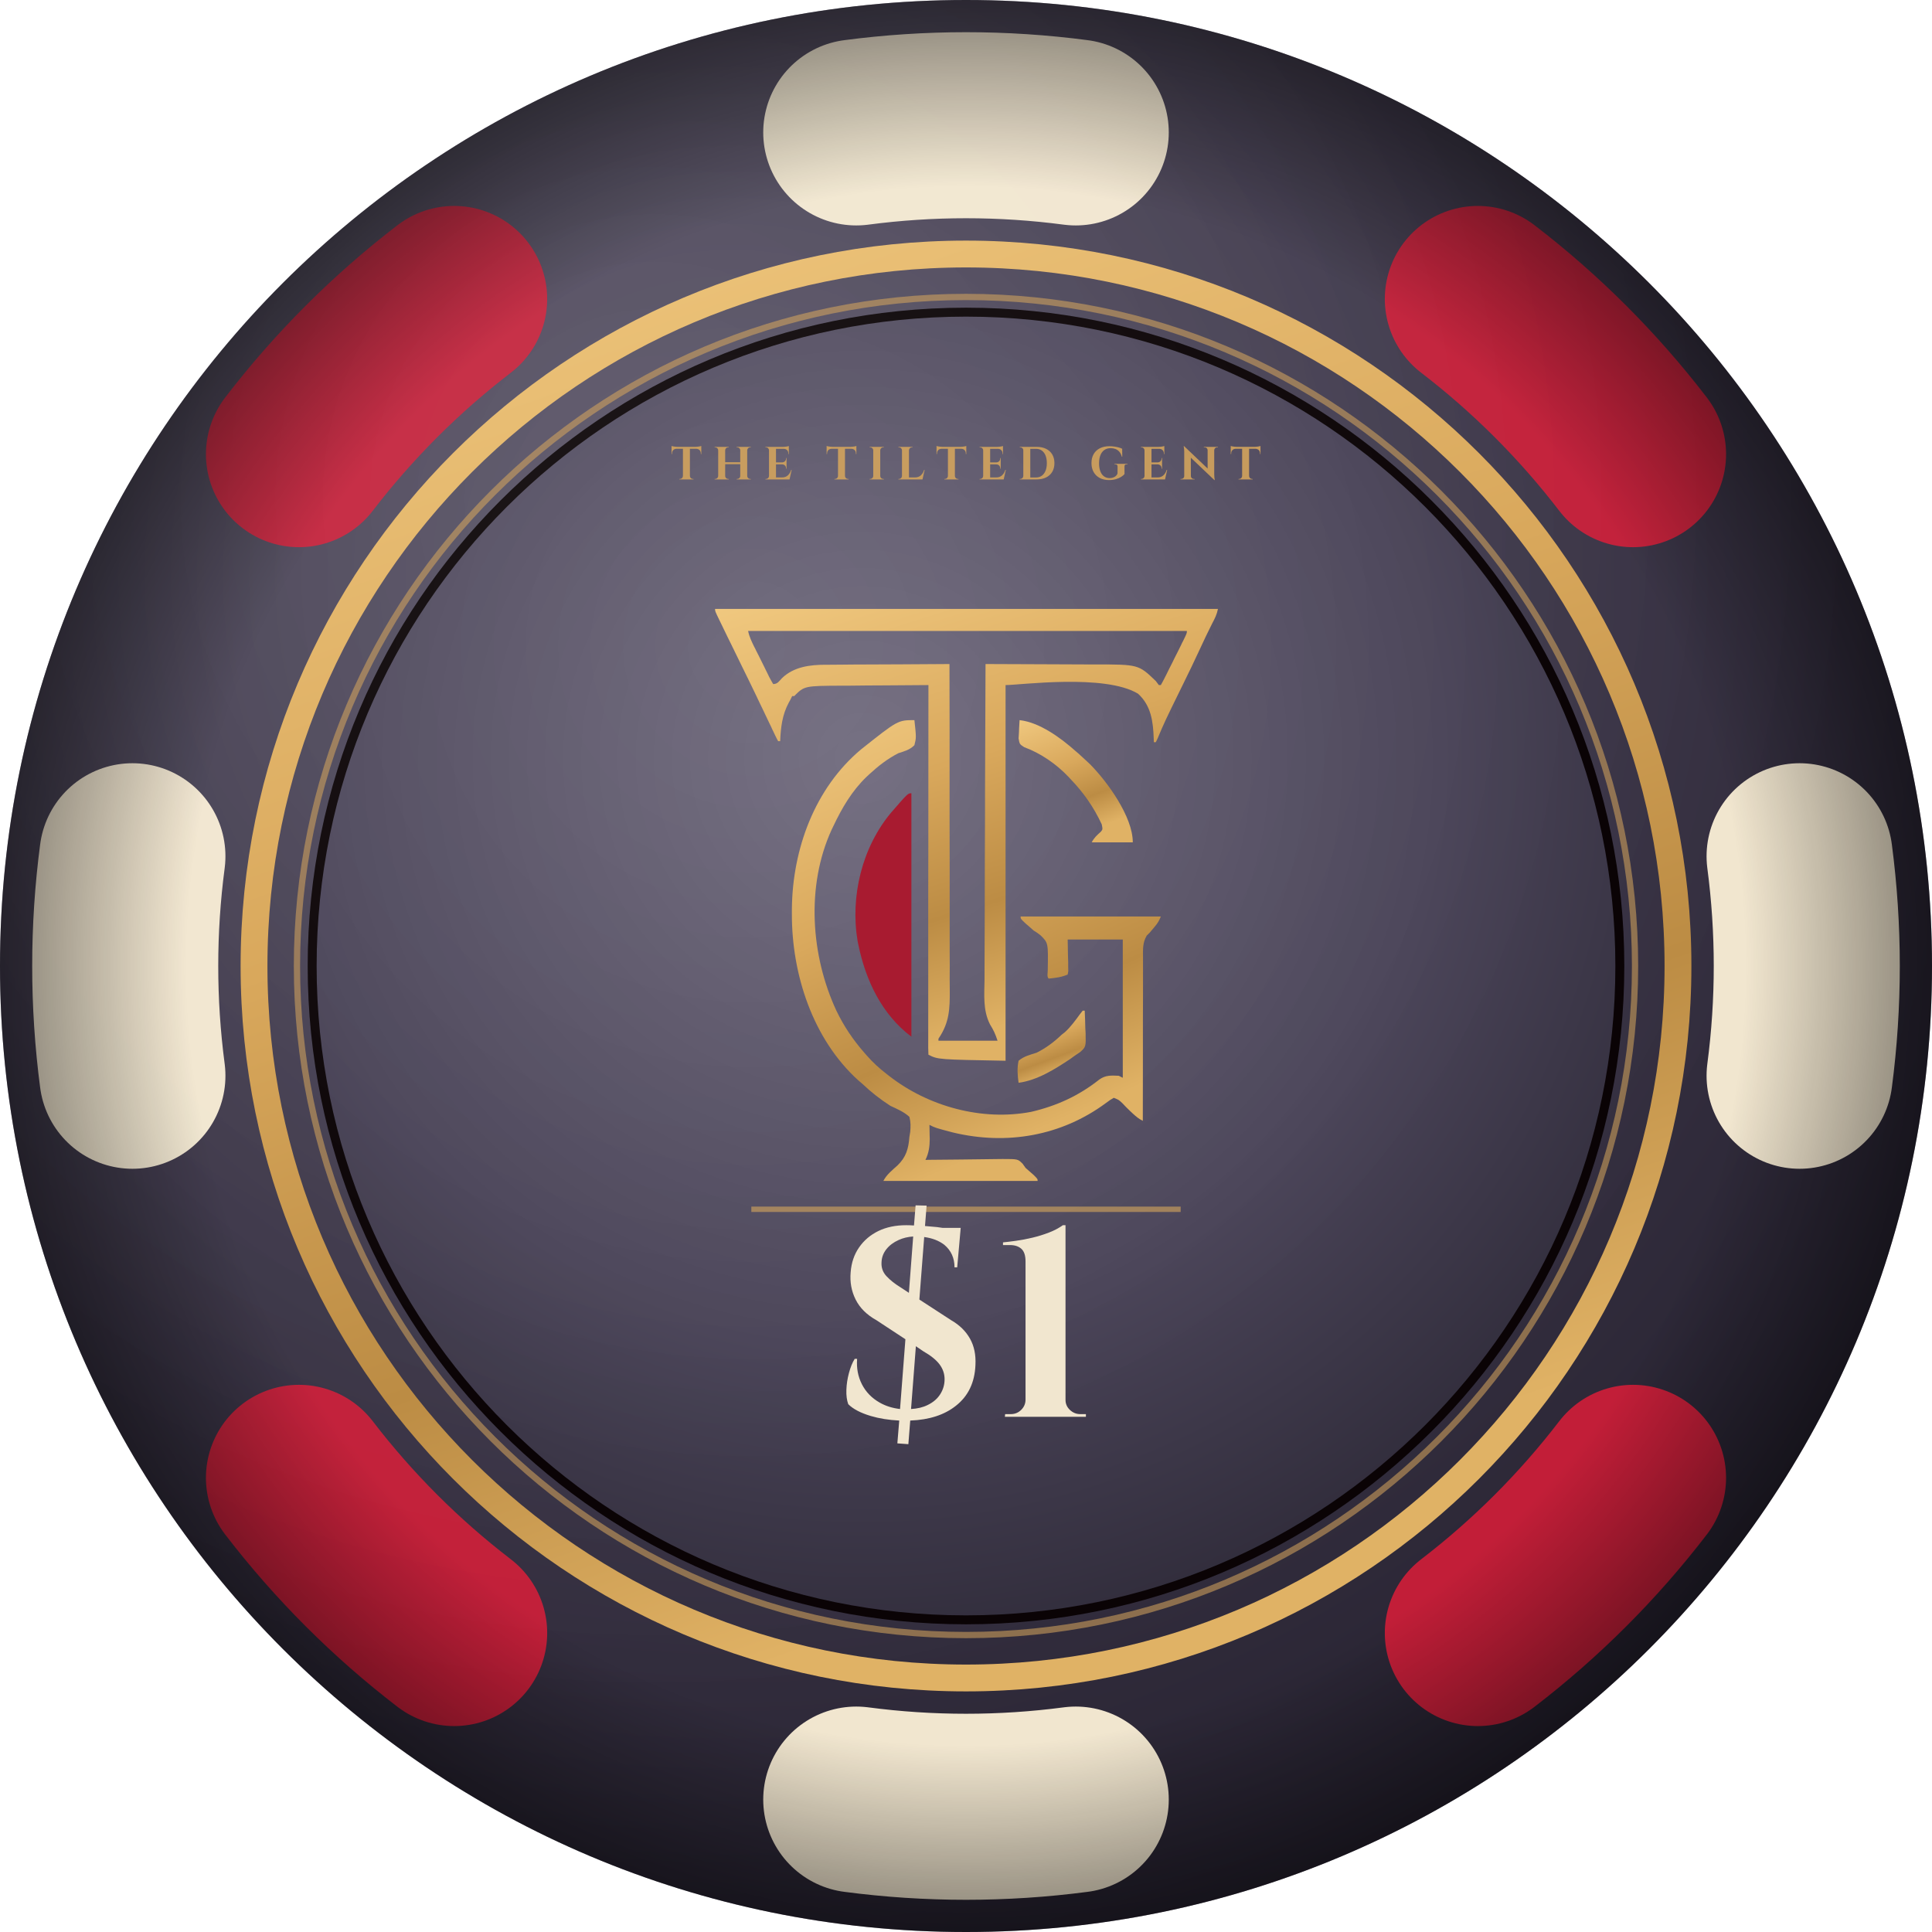
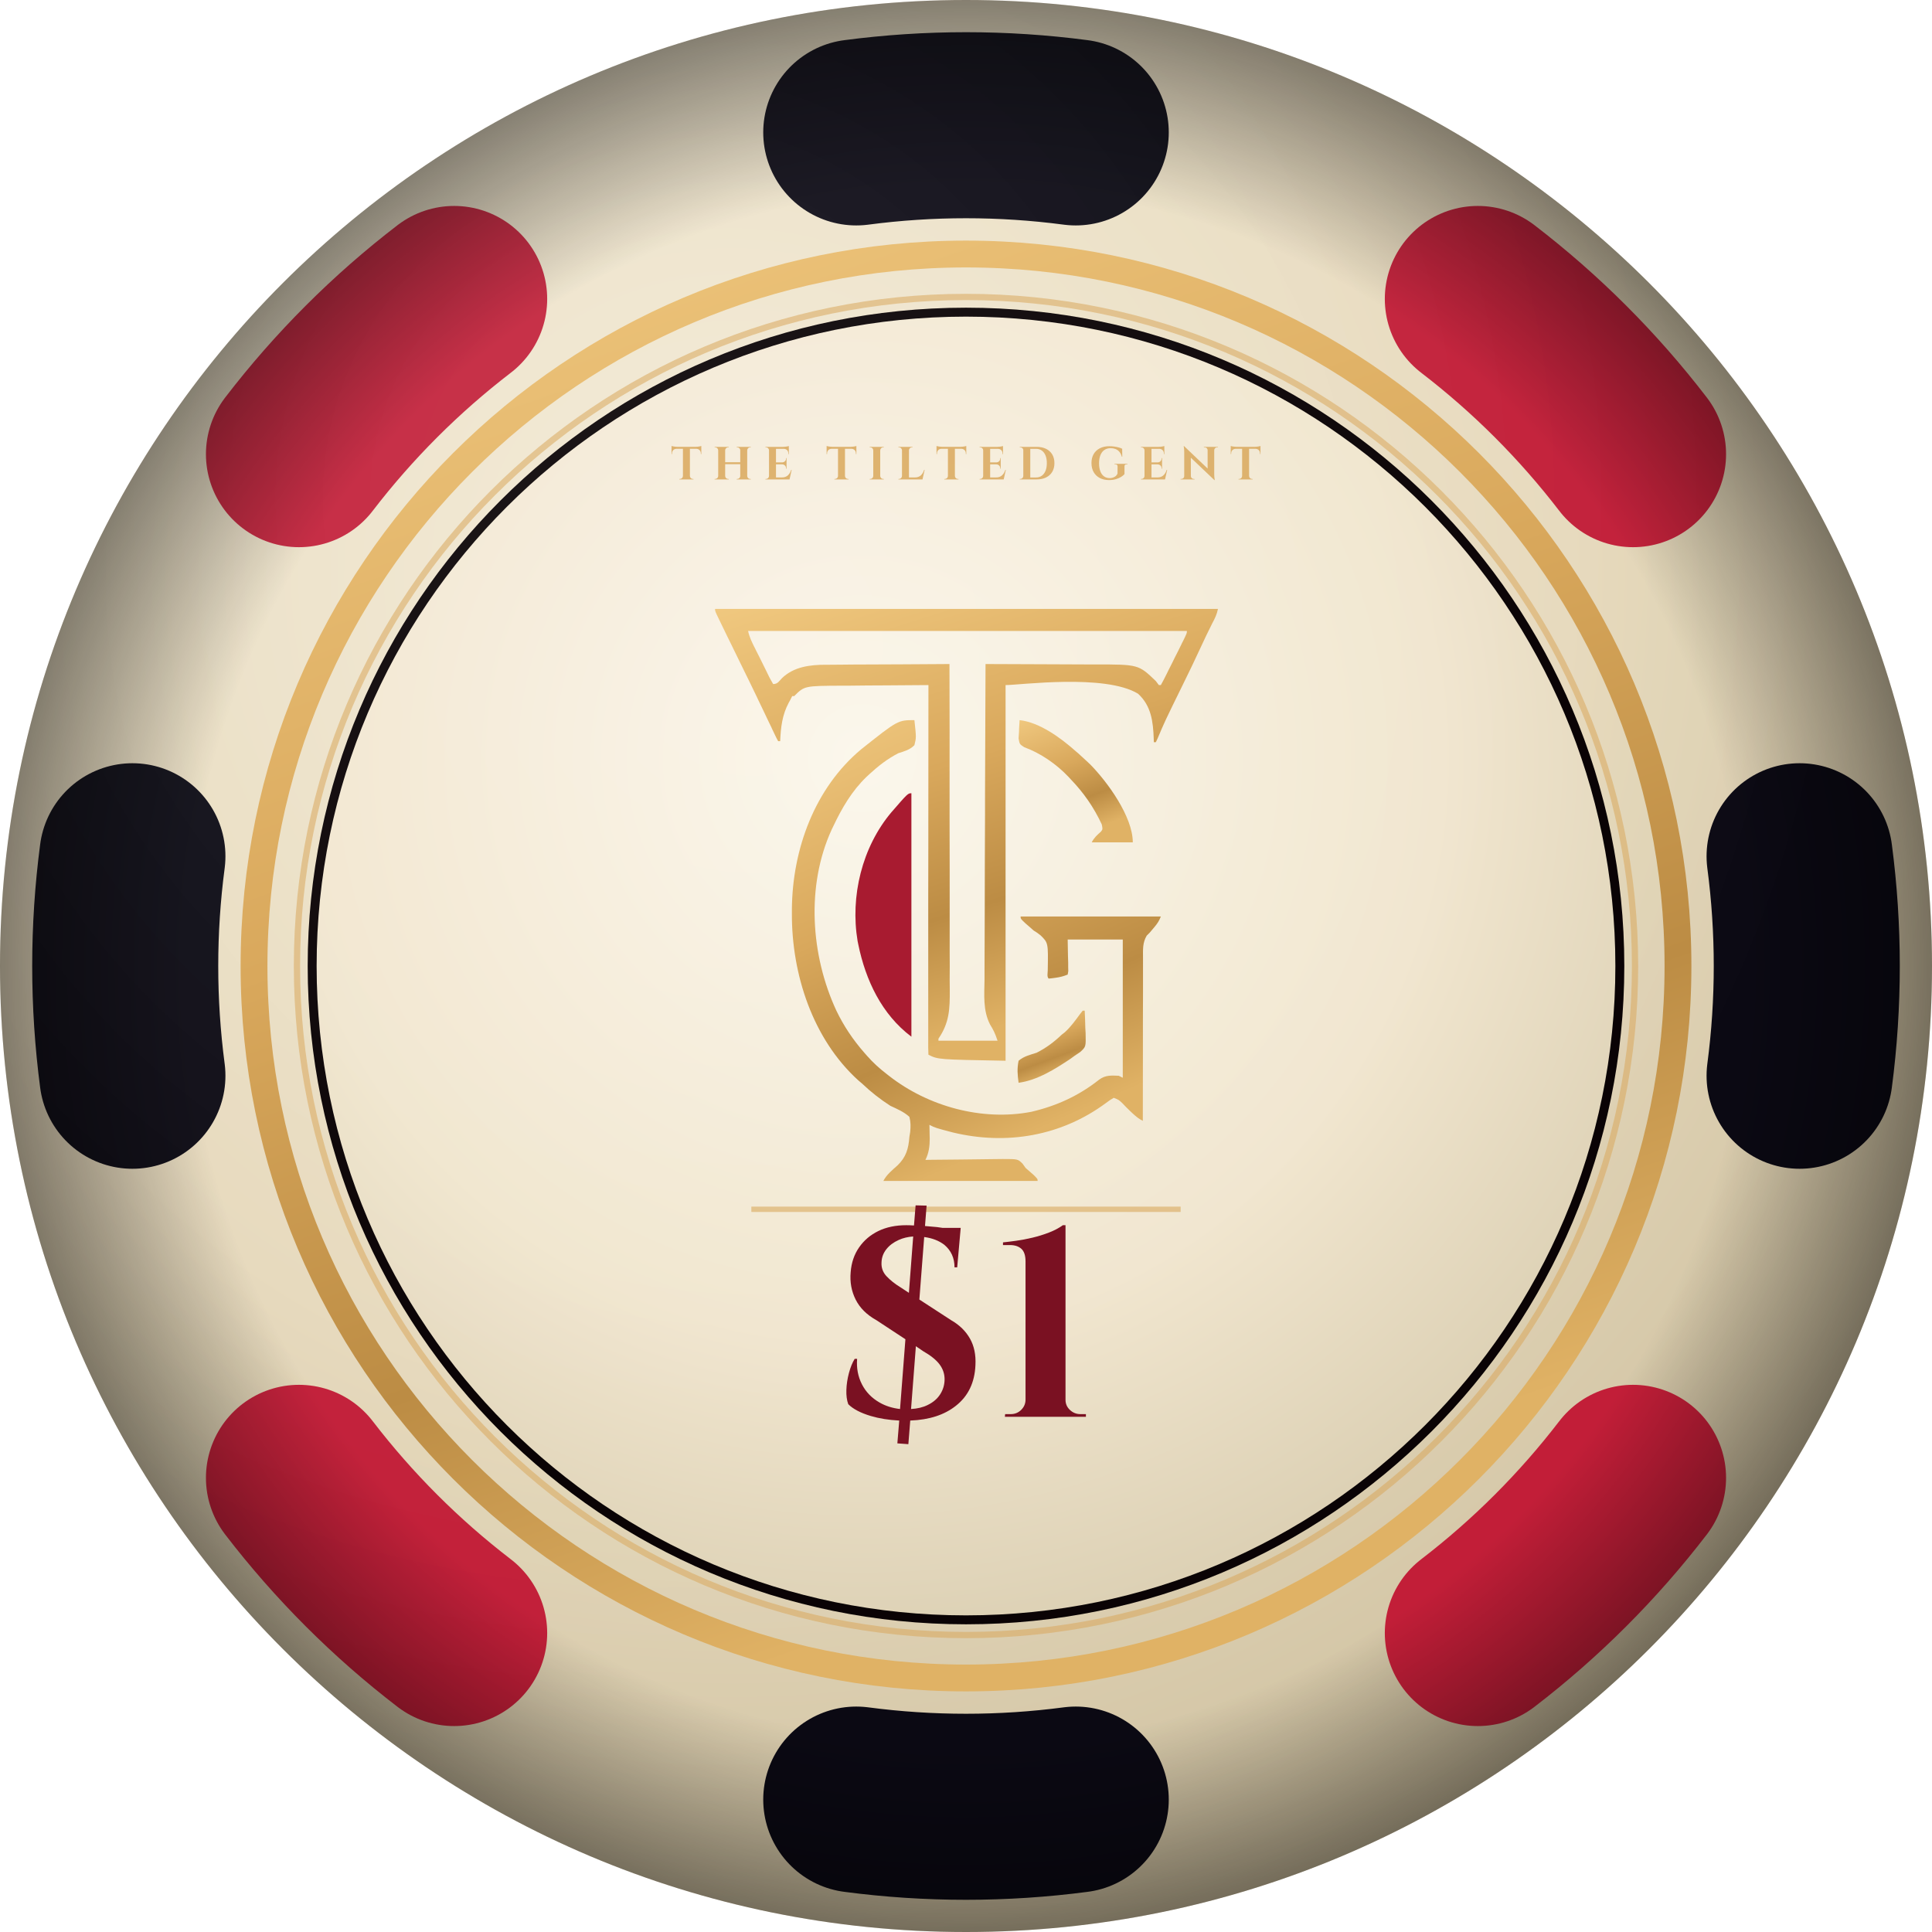
<svg xmlns="http://www.w3.org/2000/svg" viewBox="0 0 1080 1080" width="1080" height="1080" role="img" aria-label="The Tilted Gent $1 chip">
  <defs>
    <linearGradient id="gold" x1="0" y1="0" x2="0.35" y2="1">
      <stop offset="0" stop-color="#F0C87F" />
      <stop offset="0.45" stop-color="#D9A85C" />
      <stop offset="0.75" stop-color="#BC8C44" />
      <stop offset="1" stop-color="#E0B265" />
    </linearGradient>
    <radialGradient id="body" cx="38%" cy="30%" r="78%">
-       <stop offset="0" stop-color="#5A5468" />
-       <stop offset="0.55" stop-color="#3A3446" />
-       <stop offset="1" stop-color="#221E2B" />
+       <stop offset="0" stop-color="#F4EBD6" />
+       <stop offset="0.55" stop-color="#E6D9BC" />
+       <stop offset="1" stop-color="#C9BB9A" />
    </radialGradient>
    <radialGradient id="disc" cx="42%" cy="34%" r="72%">
-       <stop offset="0" stop-color="#6A6478" />
-       <stop offset="0.62" stop-color="#4A4458" />
-       <stop offset="1" stop-color="#2E2A38" />
+       <stop offset="0" stop-color="#FBF6EA" />
+       <stop offset="0.62" stop-color="#F1E6CF" />
+       <stop offset="1" stop-color="#D9CDB0" />
    </radialGradient>
    <radialGradient id="sheen" cx="34%" cy="26%" r="62%">
      <stop offset="0" stop-color="#FFFFFF" stop-opacity="0.10" />
      <stop offset="1" stop-color="#FFFFFF" stop-opacity="0" />
    </radialGradient>
    <radialGradient id="vig" cx="50%" cy="50%" r="50%">
      <stop offset="0.80" stop-color="#000000" stop-opacity="0" />
      <stop offset="1" stop-color="#000000" stop-opacity="0.45" />
    </radialGradient>
    <clipPath id="chipClip">
      <circle cx="540" cy="540" r="540" />
    </clipPath>
  </defs>
  <g clip-path="url(#chipClip)">
    <circle cx="540" cy="540" r="540" fill="url(#body)" />
-     <path d="M 478.65 74.02 A 470 470 0 0 1 601.35 74.02" fill="none" stroke-width="104" stroke-linecap="round" stroke="#F1E6CF" />
+     <path d="M 478.65 74.02 A 470 470 0 0 1 601.35 74.02" fill="none" stroke-width="104" stroke-linecap="round" stroke="#0B0913" />
    <path d="M 826.12 167.12 A 470 470 0 0 1 912.88 253.88" fill="none" stroke-width="104" stroke-linecap="round" stroke="#C21E38" />
-     <path d="M 1005.98 478.65 A 470 470 0 0 1 1005.98 601.35" fill="none" stroke-width="104" stroke-linecap="round" stroke="#F1E6CF" />
+     <path d="M 1005.98 478.65 A 470 470 0 0 1 1005.98 601.35" fill="none" stroke-width="104" stroke-linecap="round" stroke="#0B0913" />
    <path d="M 912.88 826.12 A 470 470 0 0 1 826.12 912.88" fill="none" stroke-width="104" stroke-linecap="round" stroke="#C21E38" />
-     <path d="M 601.35 1005.98 A 470 470 0 0 1 478.65 1005.98" fill="none" stroke-width="104" stroke-linecap="round" stroke="#F1E6CF" />
+     <path d="M 601.35 1005.98 A 470 470 0 0 1 478.65 1005.98" fill="none" stroke-width="104" stroke-linecap="round" stroke="#0B0913" />
    <path d="M 253.88 912.88 A 470 470 0 0 1 167.12 826.12" fill="none" stroke-width="104" stroke-linecap="round" stroke="#C21E38" />
-     <path d="M 74.02 601.35 A 470 470 0 0 1 74.02 478.65" fill="none" stroke-width="104" stroke-linecap="round" stroke="#F1E6CF" />
+     <path d="M 74.02 601.35 A 470 470 0 0 1 74.02 478.65" fill="none" stroke-width="104" stroke-linecap="round" stroke="#0B0913" />
    <path d="M 167.12 253.88 A 470 470 0 0 1 253.88 167.12" fill="none" stroke-width="104" stroke-linecap="round" stroke="#C21E38" />
    <circle cx="540" cy="540" r="540" fill="url(#sheen)" />
    <circle cx="540" cy="540" r="398" fill="none" stroke="url(#gold)" stroke-width="15" />
    <circle cx="540" cy="540" r="374" fill="none" stroke="#D9A85C" stroke-width="3.5" opacity="0.55" />
    <circle cx="540" cy="540" r="368" fill="#0A0305" />
    <circle cx="540" cy="540" r="363" fill="url(#disc)" />
    <circle cx="540" cy="540" r="368" fill="url(#sheen)" />
    <g fill="#D9A85C" opacity="0.85">
      <path transform="translate(375.03 268.00) scale(0.026 -0.026)" d="M654 719V544L644 545V556Q644 603 616.5 630.5Q589 658 542 659H409V73Q410 47 428.5 28.5Q447 10 473 10H486V0H182V10H195Q221 10 239.5 28.5Q258 47 259 73V659H125Q79 658 51.5 630.5Q24 603 24 556V545L14 544V719Q24 715 44.5 711.0Q65 707 90.0 704.0Q115 701 136 701H532Q554 701 578.5 704.0Q603 707 624.0 711.0Q645 715 654 719Z" />
      <path transform="translate(398.38 268.00) scale(0.026 -0.026)" d="M119 73V627Q118 653 99.5 671.5Q81 690 55 690H42V700H346V690H333Q307 690 288.5 671.5Q270 653 269 627V370H593V627Q593 653 574.0 671.5Q555 690 529 690H516V700H820V690H807Q781 690 762.5 671.5Q744 653 743 627V73Q744 47 762.5 28.5Q781 10 807 10H820V0H516V10H529Q555 10 574.0 28.5Q593 47 593 73V327H269V73Q270 47 288.5 28.5Q307 10 333 10H346V0H42V10H55Q81 10 99.5 28.5Q118 47 119 73Z" />
      <path transform="translate(426.79 268.00) scale(0.026 -0.026)" d="M606 205 560 0H42V10H55Q81 10 99.5 28.5Q118 47 119 73V627Q118 653 99.5 671.5Q81 690 55 690H42V700H423Q445 700 469.5 703.0Q494 706 515.0 710.0Q536 714 545 718V543H535V555Q535 601 508 629Q484 653 447 657H269V366H401Q438 367 462.0 391.5Q486 416 486 453V460H496V230H486V238Q486 275 462.0 299.0Q438 323 401 324H269V43H400Q450 43 488.0 62.5Q526 82 553.0 118.5Q580 155 596 205Z" />
      <path transform="translate(461.72 268.00) scale(0.026 -0.026)" d="M654 719V544L644 545V556Q644 603 616.5 630.5Q589 658 542 659H409V73Q410 47 428.5 28.5Q447 10 473 10H486V0H182V10H195Q221 10 239.5 28.5Q258 47 259 73V659H125Q79 658 51.5 630.5Q24 603 24 556V545L14 544V719Q24 715 44.5 711.0Q65 707 90.0 704.0Q115 701 136 701H532Q554 701 578.5 704.0Q603 707 624.0 711.0Q645 715 654 719Z" />
      <path transform="translate(485.06 268.00) scale(0.026 -0.026)" d="M119 73V627Q118 653 99.5 671.5Q81 690 55 690H42V700H346V690H333Q307 690 288.5 671.5Q270 653 269 627V73Q270 47 288.5 28.5Q307 10 333 10H346V0H42V10H55Q81 10 99.5 28.5Q118 47 119 73Z" />
      <path transform="translate(501.12 268.00) scale(0.026 -0.026)" d="M606 205 560 0H42V10H55Q81 10 99.5 28.5Q118 47 119 73V627Q118 653 99.5 671.5Q81 690 55 690H42V700H346V690H333Q307 690 288.5 671.5Q270 653 269 627V43H400Q450 43 488.0 62.5Q526 82 553.0 118.5Q580 155 596 205Z" />
      <path transform="translate(523.16 268.00) scale(0.026 -0.026)" d="M654 719V544L644 545V556Q644 603 616.5 630.5Q589 658 542 659H409V73Q410 47 428.5 28.5Q447 10 473 10H486V0H182V10H195Q221 10 239.5 28.5Q258 47 259 73V659H125Q79 658 51.5 630.5Q24 603 24 556V545L14 544V719Q24 715 44.5 711.0Q65 707 90.0 704.0Q115 701 136 701H532Q554 701 578.5 704.0Q603 707 624.0 711.0Q645 715 654 719Z" />
      <path transform="translate(546.51 268.00) scale(0.026 -0.026)" d="M606 205 560 0H42V10H55Q81 10 99.5 28.5Q118 47 119 73V627Q118 653 99.5 671.5Q81 690 55 690H42V700H423Q445 700 469.5 703.0Q494 706 515.0 710.0Q536 714 545 718V543H535V555Q535 601 508 629Q484 653 447 657H269V366H401Q438 367 462.0 391.5Q486 416 486 453V460H496V230H486V238Q486 275 462.0 299.0Q438 323 401 324H269V43H400Q450 43 488.0 62.5Q526 82 553.0 118.5Q580 155 596 205Z" />
      <path transform="translate(568.94 268.00) scale(0.026 -0.026)" d="M405 700Q523 700 609.0 657.5Q695 615 741.5 536.5Q788 458 788.0 350.0Q788 242 741.5 163.5Q695 85 609.0 42.5Q523 0 405 0H42V10H55Q81 10 99.5 28.5Q118 47 119 73V627Q119 653 100.0 671.5Q81 690 55 690H43L42 700ZM269 658V42H393Q465 42 517.0 79.5Q569 117 597.0 186.0Q625 255 625.0 350.0Q625 445 597.0 514.0Q569 583 517.0 620.5Q465 658 393 658Z" />
      <path transform="translate(608.97 268.00) scale(0.026 -0.026)" d="M755 280V115Q731 85 683.5 55.0Q636 25 570.0 5.5Q504 -14 423 -14Q309 -14 224.0 30.5Q139 75 92.0 157.0Q45 239 45.0 351.0Q45 463 91.5 544.0Q138 625 224.5 669.5Q311 714 429 714Q484 714 536.0 706.5Q588 699 632.0 687.0Q676 675 705 659L707 488H698Q679 556 643.0 596.5Q607 637 559.5 654.5Q512 672 459 672Q378 672 321.5 632.5Q265 593 236.5 520.0Q208 447 208 345Q208 249 234.5 177.5Q261 106 312.0 67.5Q363 29 436 28Q473 28 507.5 39.5Q542 51 568.0 73.0Q594 95 605 127L606 280Q606 325 555 325H539V335H820V325H805Q775 325 763 310Q754 299 755 280Z" />
      <path transform="translate(636.70 268.00) scale(0.026 -0.026)" d="M606 205 560 0H42V10H55Q81 10 99.5 28.5Q118 47 119 73V627Q118 653 99.5 671.5Q81 690 55 690H42V700H423Q445 700 469.5 703.0Q494 706 515.0 710.0Q536 714 545 718V543H535V555Q535 601 508 629Q484 653 447 657H269V366H401Q438 367 462.0 391.5Q486 416 486 453V460H496V230H486V238Q486 275 462.0 299.0Q438 323 401 324H269V43H400Q450 43 488.0 62.5Q526 82 553.0 118.5Q580 155 596 205Z" />
      <path transform="translate(659.13 268.00) scale(0.026 -0.026)" d="M108 715 613 234V629Q612 655 594.5 672.5Q577 690 551 690H532V700H835V690H817Q792 690 774.0 672.5Q756 655 755 629V114Q755 77 758.0 47.5Q761 18 764 2L767 -14H758L252 467L253 71Q253 46 271.0 28.0Q289 10 314 10H333V0H30V10H49Q74 10 92.0 28.0Q110 46 110 71V590Q110 646 104 681L98 715Z" />
      <path transform="translate(687.62 268.00) scale(0.026 -0.026)" d="M654 719V544L644 545V556Q644 603 616.5 630.5Q589 658 542 659H409V73Q410 47 428.5 28.5Q447 10 473 10H486V0H182V10H195Q221 10 239.5 28.5Q258 47 259 73V659H125Q79 658 51.5 630.5Q24 603 24 556V545L14 544V719Q24 715 44.5 711.0Q65 707 90.0 704.0Q115 701 136 701H532Q554 701 578.5 704.0Q603 707 624.0 711.0Q645 715 654 719Z" />
    </g>
    <g transform="translate(540 500) scale(0.56) translate(-685.5 -688.0)">
      <path d="M0 0 C0 80.2 0 160.4 0 243 C-29.6 220.8 -45.7 186.6 -53 151 C-53.1 150.4 -53.1 150.4 -53.7 147.6 C-61.2 102.9 -49.3 53.8 -20 19 C-3.5 0 -3.5 0 0 0 Z " transform="translate(631,587)" fill="#A81B30" />
      <path d="M0 0 C165.7 0 331.3 0 502 0 C500.9 5.6 498.9 9.5 496.2 14.6 C492 22.9 488 31.3 484.1 39.8 C478.6 51.8 472.8 63.7 467 75.5 C448.8 112.6 448.8 112.6 441.8 129.2 C441.2 130.5 440.6 131.7 440 133 C439.3 133 438.7 133 438 133 C438 131.9 437.9 130.8 437.9 129.6 C437.3 112.5 435.4 96.6 422.2 84.6 C389 64.5 303.7 76.1 290 76 C290 199.8 290 323.5 290 451 C222.6 449.8 222.6 449.8 213 445 C212.8 440.3 212.7 435.6 212.8 430.9 C212.8 429.4 212.8 427.9 212.8 426.3 C212.8 421.2 212.8 416.1 212.8 411 C212.8 407.4 212.8 403.7 212.8 400.1 C212.8 392.3 212.8 384.4 212.8 376.6 C212.8 365.2 212.8 353.9 212.8 342.5 C212.8 324.1 212.8 305.7 212.8 287.3 C212.9 269.4 212.9 251.5 212.9 233.6 C212.9 232.5 212.9 231.4 212.9 230.3 C212.9 224.7 212.9 219.2 212.9 213.7 C212.9 167.8 213 121.9 213 76 C199.1 76.1 185.3 76.2 171.4 76.3 C165 76.3 158.6 76.4 152.1 76.4 C145.9 76.5 139.7 76.5 133.5 76.6 C131.1 76.6 128.7 76.6 126.4 76.6 C89.2 76.8 89.2 76.8 79 87 C78.3 87 77.7 87 77 87 C76.7 87.7 76.7 87.7 75 91 C74.5 91.8 74.1 92.7 73.6 93.5 C67 105.8 65.6 118.2 65 132 C64.3 132 63.7 132 63 132 C61.6 129.5 61.6 129.5 59.9 126 C59.3 124.7 58.7 123.5 58.1 122.2 C57.4 120.8 56.7 119.4 56.1 117.9 C55.4 116.5 54.7 115.1 54 113.6 C52 109.4 50 105.2 48 101 C46.3 97.5 44.6 93.9 42.9 90.4 C42.5 89.5 42.1 88.6 41.7 87.8 C36.6 77.1 31.4 66.6 26.2 56 C22.9 49.2 19.6 42.5 16.3 35.7 C15.1 33.1 13.8 30.5 12.5 28 C10.4 23.6 8.3 19.2 6.1 14.8 C5.5 13.5 4.9 12.2 4.2 10.9 C0 2.2 0 2.2 0 0 Z M33 22 C34.2 27.9 36.6 32.7 39.2 38 C39.8 39 40.3 40.1 40.8 41.2 C41.9 43.4 43.1 45.7 44.2 47.9 C45.9 51.3 47.6 54.7 49.3 58.2 C50.3 60.3 51.4 62.5 52.5 64.7 C53 65.7 53.5 66.7 54 67.8 C55.3 70.3 56.6 72.6 58 75 C62.5 75 63.9 72.1 66.8 69.1 C78.7 57.6 95 55.7 110.7 55.7 C111.4 55.7 111.4 55.7 114.8 55.7 C119.2 55.6 123.6 55.6 127.9 55.6 C131 55.6 134.1 55.5 137.1 55.5 C145.1 55.5 153.2 55.4 161.2 55.4 C169.4 55.4 177.6 55.3 185.8 55.3 C201.9 55.2 217.9 55.1 234 55 C234.1 99.9 234.2 144.8 234.1 189.7 C234.1 195 234.1 200.3 234.1 205.6 C234.1 206.7 234.1 207.7 234.1 208.8 C234.1 225.9 234.1 243 234.2 260.1 C234.2 277.6 234.2 295.2 234.2 312.7 C234.2 322.6 234.2 332.4 234.2 342.2 C234.3 351.5 234.3 360.8 234.2 370.1 C234.2 373.5 234.2 376.9 234.3 380.3 C234.4 399.3 234 412.9 223 429 C223 429.7 223 430.3 223 431 C242.5 431 261.9 431 282 431 C279.7 424.1 278 420.4 274.4 414.6 C267.3 400.5 268.8 385.3 269 369.9 C269 366.5 269 363 269 359.6 C269 350.3 269 341 269.1 331.7 C269.1 322 269.1 312.2 269.2 302.5 C269.2 286.2 269.2 269.9 269.3 253.5 C269.4 236.7 269.5 219.9 269.5 203.1 C269.5 202.1 269.5 201 269.5 200 C269.5 194.8 269.5 189.6 269.5 184.4 C269.6 141.2 269.8 98.1 270 55 C287.5 55 304.9 55.1 322.4 55.2 C330.5 55.2 338.6 55.3 346.7 55.3 C354.5 55.3 362.4 55.3 370.2 55.4 C373.2 55.4 376.1 55.4 379.1 55.4 C422.7 55.4 422.7 55.4 440 72 C441 73.3 442 74.6 443 76 C443.7 76 444.3 76 445 76 C447.1 72.3 449 68.5 450.9 64.7 C451.5 63.5 452 62.4 452.6 61.2 C453.8 58.8 455.1 56.3 456.3 53.9 C458.1 50.1 460 46.4 461.9 42.7 C463 40.3 464.2 37.9 465.4 35.6 C465.9 34.4 466.5 33.3 467.1 32.2 C471 24.2 471 24.2 471 22 C326.5 22 181.9 22 33 22 Z " transform="translate(435,403)" fill="url(#gold)" />
      <path d="M0 0 C20.1 2.2 41.4 18 56 31 C56.8 31.7 57.7 32.5 58.6 33.2 C61.1 35.5 63.5 37.7 66 40 C66.7 40.7 66.7 40.7 70.3 44 C87.5 61.4 113 96.3 113 122 C99.5 122 85.9 122 72 122 C74.4 117.3 77.3 114.8 81.2 111.3 C83 109 83 109 82 104 C74 86.9 64 72.5 51 59 C50.2 58.1 49.4 57.3 48.6 56.4 C36.6 43.8 21 33 4.6 27 C0 24 0 24 -1 18.3 C-0.9 16.1 -0.8 13.9 -0.6 11.7 C-0.6 10.6 -0.5 9.4 -0.5 8.3 C-0.4 5.5 -0.2 2.8 0 0 Z " transform="translate(739,514)" fill="url(#gold)" />
      <path d="M0 0 C1.9 17.4 1.9 17.4 0 25 C-4.6 29.7 -9.9 31 -16 33 C-26.9 38.6 -36 45.7 -45 54 C-45.9 54.8 -46.8 55.7 -47.7 56.5 C-62.4 70.6 -72.4 87.8 -81 106 C-81.5 107.1 -82 108.2 -82.6 109.3 C-108.3 165.4 -103.5 234.9 -77.9 290 C-70.5 305.4 -61.3 319.1 -50 332 C-49 333.1 -48.1 334.2 -47.1 335.3 C-41.2 342 -35 347.6 -28 353 C-27.1 353.7 -26.2 354.5 -25.2 355.2 C13.9 385.7 67.5 400.4 116.6 391 C141.9 385.1 164.1 375 184.5 358.8 C190.9 354.2 196.5 354.7 204 355 C205.3 355.7 206.6 356.3 208 357 C208 311.5 208 265.9 208 219 C189.9 219 171.7 219 153 219 C153.3 236.4 153.3 236.4 153.5 241.9 C153.5 243.3 153.5 244.7 153.5 246.1 C153.5 247.6 153.5 249.1 153.6 250.6 C153.4 251.7 153.2 252.8 153 254 C148.7 255.7 145.3 256.6 140.8 257.2 C139.5 257.4 138.3 257.5 137 257.7 C136 257.8 135 257.9 134 258 C132.1 256.1 133.1 252.4 133.1 249.9 C133.6 222.3 133.6 222.3 125.9 214.8 C122.4 212.1 122.4 212.1 119 210 C117.5 208.7 116 207.4 114.5 206 C113.3 205 112.2 204 111 203 C106 198.3 106 198.3 106 196 C152.2 196 198.4 196 246 196 C244.2 200.5 242.8 202.7 239.8 206.3 C238.2 208.2 236.6 210.1 235 212 C234 213 232.9 214 231.9 215.1 C227.6 222.4 228.2 229.1 228.2 237.4 C228.2 239.2 228.2 240.9 228.2 242.8 C228.2 248.6 228.2 254.4 228.2 260.2 C228.2 264.2 228.2 268.2 228.2 272.2 C228.1 281.7 228.1 291.2 228.1 300.7 C228.1 311.6 228.1 322.4 228.1 333.2 C228 355.5 228 377.7 228 400 C224 398 221.5 395.9 218.2 392.9 C217.2 391.9 216.1 390.9 215 389.9 C212.5 387.5 210 385 207.6 382.4 C204 379 204 379 199 377 C195.4 379.1 195.4 379.1 191.2 382.2 C146.6 415.2 92 424.5 38.4 411.6 C20.9 407 20.9 407 15 404 C15 405.5 15.1 407.1 15.1 408.7 C15.1 410.7 15.2 412.8 15.2 414.9 C15.2 415.9 15.2 416.9 15.3 417.9 C15.3 425.4 14.4 432.2 11 439 C12.1 439 13.3 439 14.4 438.9 C25.1 438.8 35.9 438.7 46.6 438.6 C52.1 438.5 57.6 438.5 63.1 438.4 C68.4 438.3 73.7 438.3 79 438.2 C82 438.2 85.1 438.2 88.1 438.1 C103.3 438.1 103.3 438.1 108 442.8 C108.5 443.5 108.5 443.5 111 447 C113.7 449.3 116.3 451.7 119 454 C123 458 123 458 123 460 C72.2 460 21.4 460 -31 460 C-27.8 453.7 -22.2 449.3 -17 444.6 C-8.3 436.3 -5.9 427.9 -5 416 C-4.7 414.4 -4.5 412.8 -4.2 411.1 C-3.7 405.6 -3.6 401.4 -5 396 C-10.6 390.9 -17.2 388.2 -24 385 C-34.1 378.5 -43.3 371.3 -52 363 C-53.3 361.9 -54.6 360.8 -56 359.6 C-101.6 318.3 -122.5 253.5 -122.3 193.4 C-122.3 191.7 -122.3 190.1 -122.3 188.3 C-121.7 128.9 -99.6 67.8 -53 29 C-16.5 0 -16.5 0 0 0 Z " transform="translate(634,514)" fill="url(#gold)" />
      <path d="M0 0 C0.7 0 1.3 0 2 0 C2.3 5.8 2.5 11.6 2.6 17.4 C2.7 19.1 2.8 20.7 2.9 22.4 C3.2 36.1 3.2 36.1 -2.5 41.3 C-4.3 42.6 -6.1 43.8 -8 45 C-9.4 46.1 -10.9 47.1 -12.4 48.2 C-27.7 58.4 -45.3 69.5 -64 72 C-65.1 64.3 -65.6 57.6 -64 50 C-58.7 45.5 -52.6 44.1 -46 42 C-36.5 37.2 -28.6 31.3 -21 24 C-20 23.2 -19 22.4 -17.9 21.6 C-12 16.3 -7.3 9.7 -2.6 3.3 C-1.7 2.2 -0.9 1.1 0 0 Z " transform="translate(802,804)" fill="url(#gold)" />
    </g>
    <line x1="420" y1="676" x2="660" y2="676" stroke="#D9A85C" stroke-width="3" opacity="0.6" />
-     <g fill="#F1E6CF">
+     <g fill="#7A1122">
      <path transform="translate(466.68 792.00) scale(0.15 -0.15)" d="M266 714Q279 714 295 713L301 788L342 787L336 711Q358 709 381 707Q392 705 402 704H469L468 692Q468 692 468 692L456 557H446Q446 609 408 641Q378 664 333 670L315 437L435 359Q480 333 503.5 291.5Q527 250 524 193Q520 95 451 41Q387 -10 281 -14L274 -102L233 -99L240 -14Q181 -11 134 3Q77 20 50 47Q42 69 43.0 100.0Q44 131 52.5 163.0Q61 195 74 216H83Q79 164 101.0 121.0Q123 78 167 53Q200 34 243 29L263 289L155 360Q101 390 77.5 437.0Q54 484 59 539Q63 592 90.5 631.5Q118 671 162.5 692.5Q207 714 266 714ZM302 263 284 29Q320 31 346 44Q377 59 393.0 84.5Q409 110 409.0 140.0Q409 170 390.5 195.0Q372 220 330 244ZM276 462 292 672Q262 670 238 659Q209 646 192.0 624.5Q175 603 174 576Q172 546 192.5 524.0Q213 502 244 483Z" />
      <path transform="translate(554.38 792.00) scale(0.15 -0.15)" d="M351 0V10H330Q308 10 291.5 25.5Q275 41 275 63V714H265Q243 698 213.0 686.5Q183 675 151.5 667.5Q120 660 91.0 656.0Q62 652 42 650V640H68Q95 640 110.5 626.0Q126 612 126 579V64Q126 42 110.0 26.0Q94 10 71 10H50L49 0Z" />
    </g>
    <circle cx="540" cy="540" r="540" fill="url(#vig)" />
  </g>
</svg>
